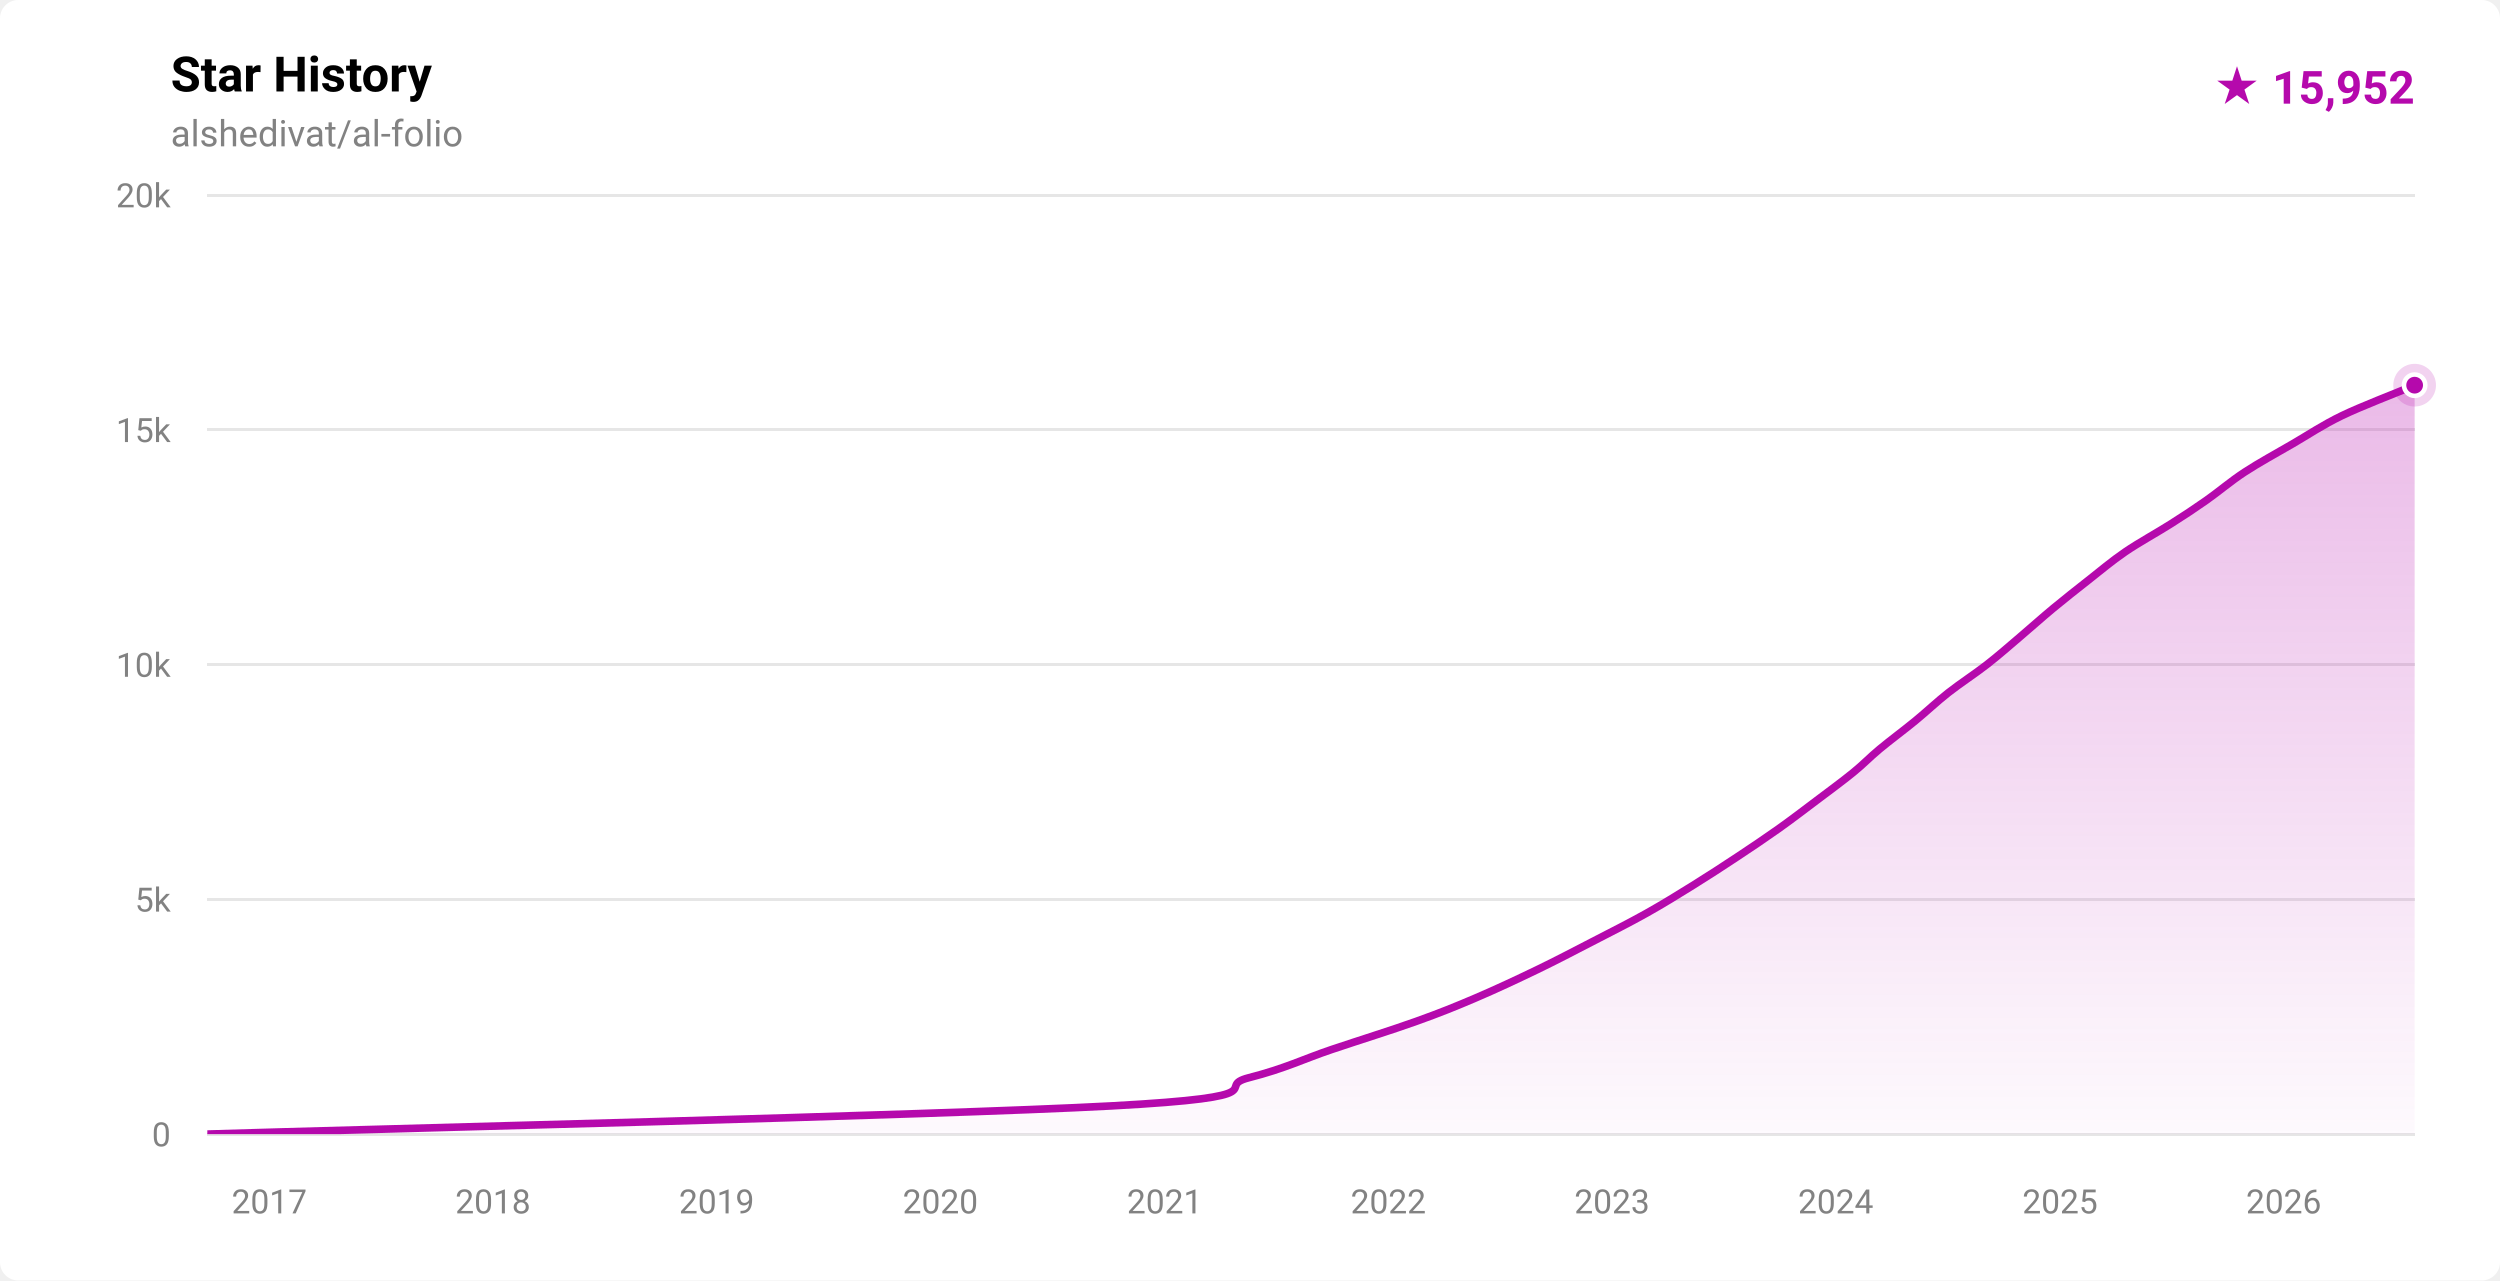
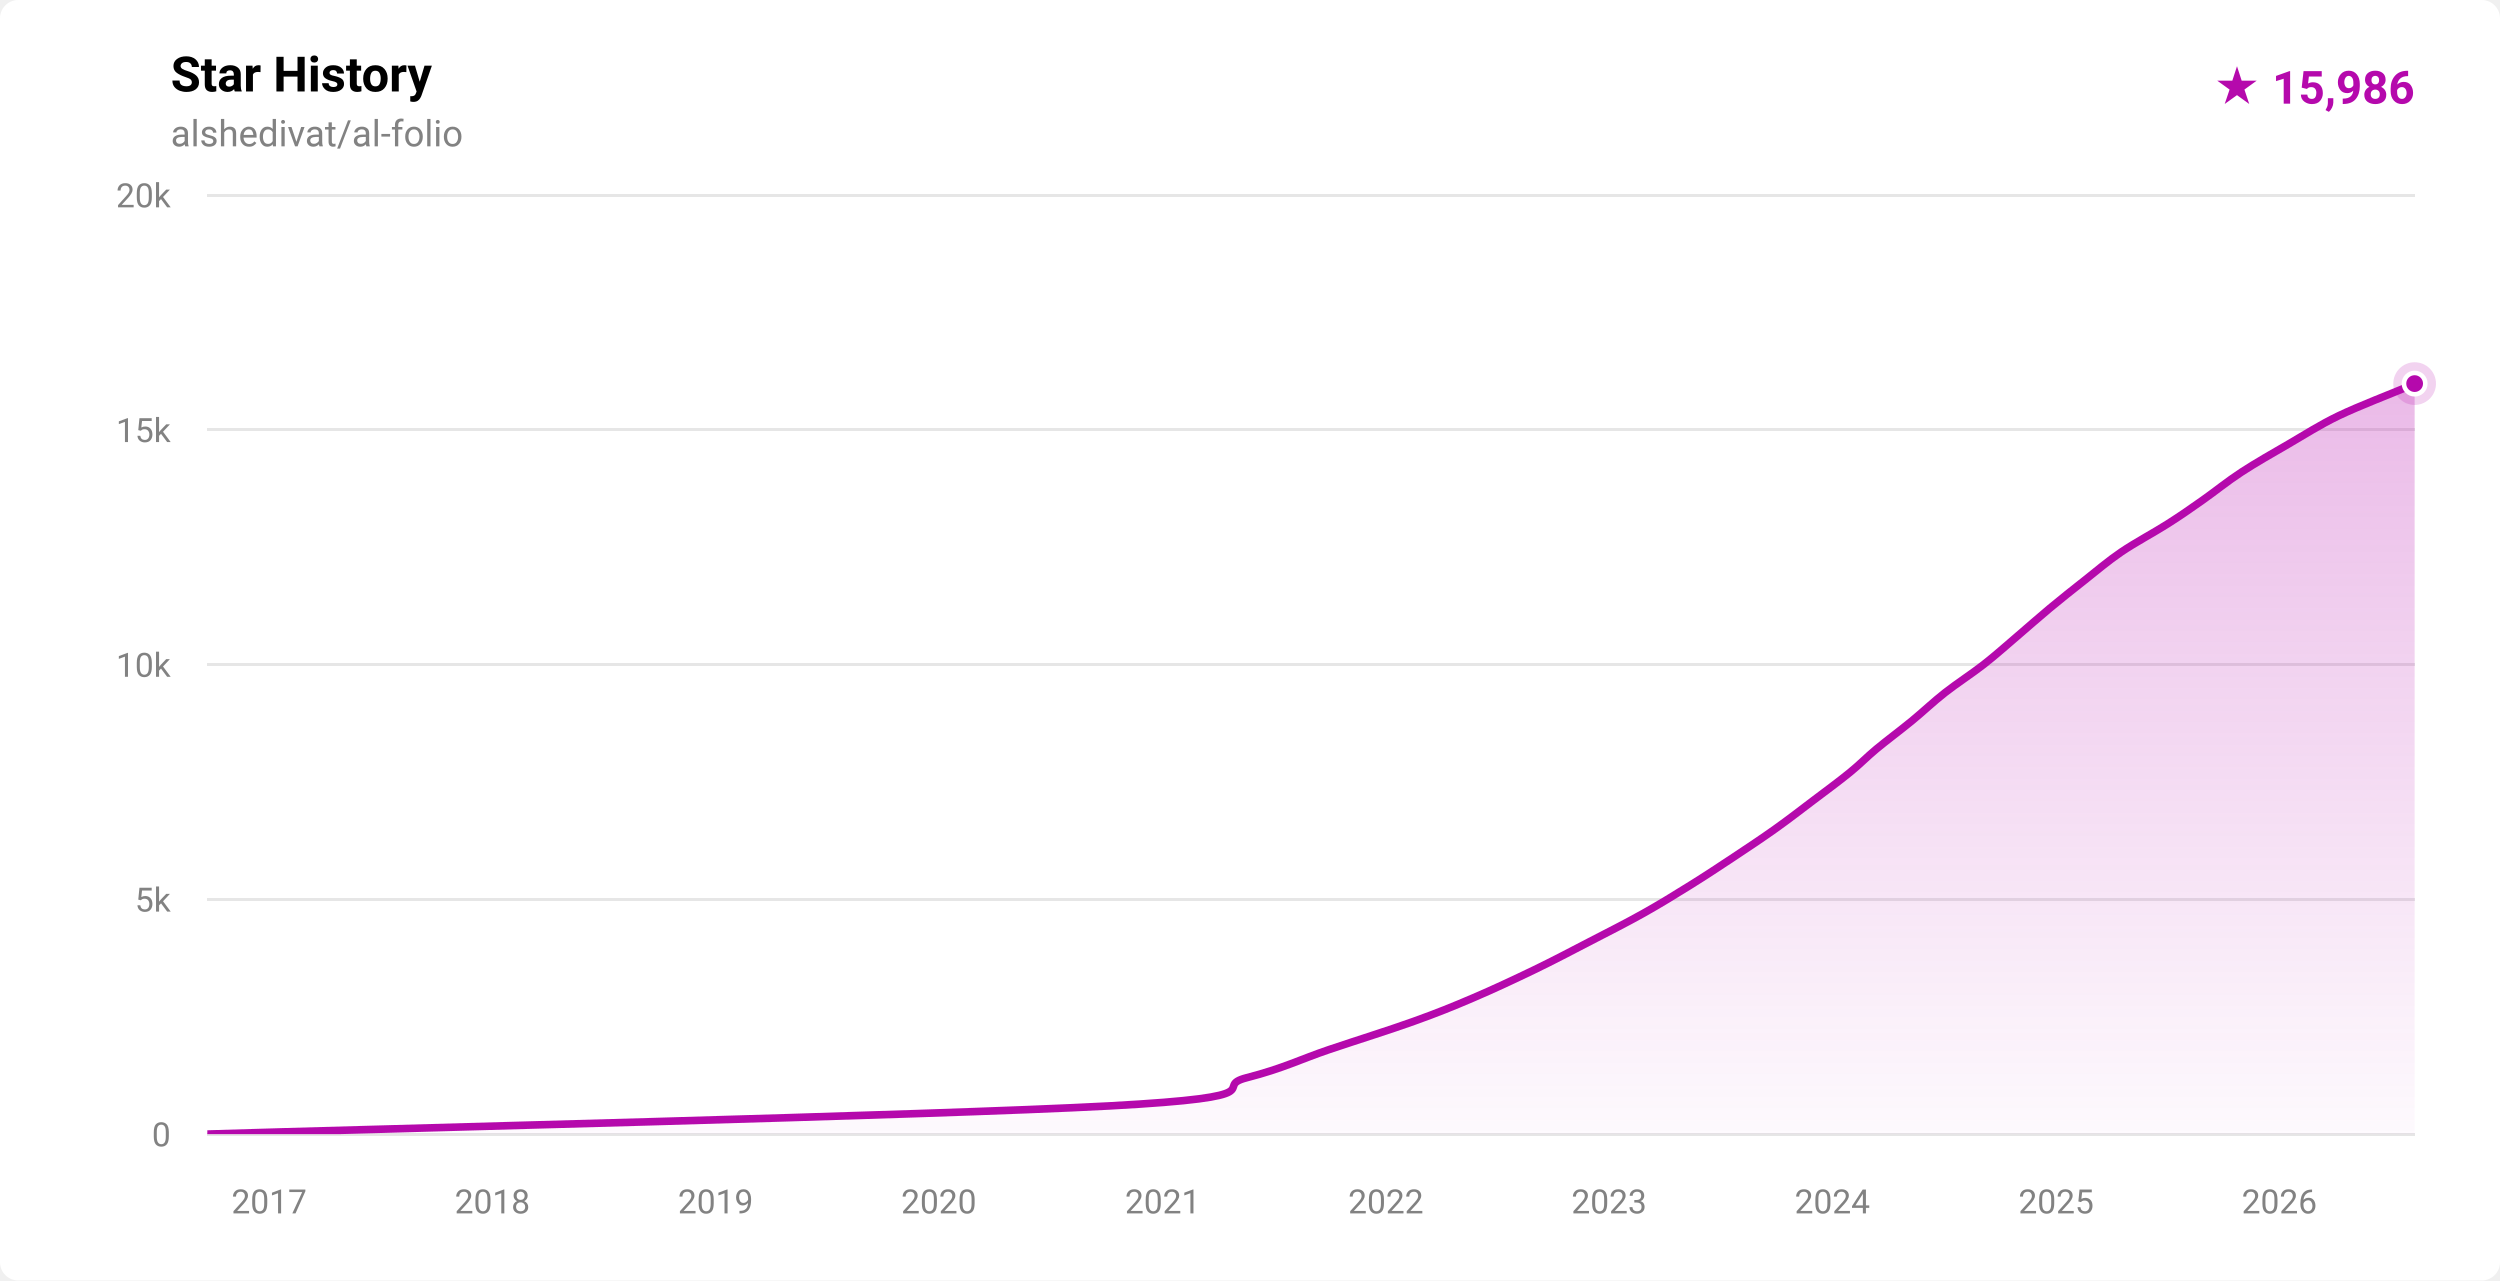
- <svg xmlns="http://www.w3.org/2000/svg" width="820" height="420" viewBox="0 0 820 420" role="img" aria-label="Star history for alshedivat/al-folio: 15952 stars">
+ <svg xmlns="http://www.w3.org/2000/svg" width="820" height="420" viewBox="0 0 820 420" role="img" aria-label="Star history for alshedivat/al-folio: 15986 stars">
  <defs>
    <linearGradient id="fill-light" x1="0" y1="0" x2="0" y2="1">
      <stop offset="0%" stop-color="rgba(181,9,172,0.28)" />
      <stop offset="100%" stop-color="rgba(181,9,172,0.02)" />
    </linearGradient>
    <clipPath id="plot-light">
      <rect x="68" y="64" width="724" height="308" />
    </clipPath>
  </defs>
  <style>
    .ttl { font: 600 16px -apple-system,BlinkMacSystemFont,'Segoe UI',Roboto,'Helvetica Neue',Arial,sans-serif; fill: #000000; }
    .sub { font: 400 12px -apple-system,BlinkMacSystemFont,'Segoe UI',Roboto,'Helvetica Neue',Arial,sans-serif; fill: #828282; }
    .ax  { font: 400 11px -apple-system,BlinkMacSystemFont,'Segoe UI',Roboto,'Helvetica Neue',Arial,sans-serif; fill: #828282; }
    .tot { font: 700 15px -apple-system,BlinkMacSystemFont,'Segoe UI',Roboto,'Helvetica Neue',Arial,sans-serif; fill: #b509ac; }
  </style>
  <rect width="820" height="420" fill="#ffffff" rx="6" />
  <text x="56" y="30" class="ttl">Star History</text>
  <text x="56" y="48" class="sub">alshedivat/al-folio</text>
-   <text x="792" y="34" text-anchor="end" class="tot">★ 15,952</text>
+   <text x="792" y="34" text-anchor="end" class="tot">★ 15,986</text>
  <g stroke="rgba(0,0,0,0.10)" stroke-width="1" shape-rendering="crispEdges">
    <line x1="68" y1="372.00" x2="792" y2="372.00" />
    <line x1="68" y1="295.00" x2="792" y2="295.00" />
    <line x1="68" y1="218.00" x2="792" y2="218.00" />
    <line x1="68" y1="141.00" x2="792" y2="141.00" />
    <line x1="68" y1="64.00" x2="792" y2="64.00" />
  </g>
  <g>
    <text x="56" y="376.00" text-anchor="end" class="ax">0</text>
    <text x="56" y="299.00" text-anchor="end" class="ax">5k</text>
    <text x="56" y="222.00" text-anchor="end" class="ax">10k</text>
    <text x="56" y="145.00" text-anchor="end" class="ax">15k</text>
    <text x="56" y="68.00" text-anchor="end" class="ax">20k</text>
  </g>
  <g>
-     <text x="88.33" y="398" text-anchor="middle" class="ax">2017</text>
-     <text x="161.69" y="398" text-anchor="middle" class="ax">2018</text>
-     <text x="235.06" y="398" text-anchor="middle" class="ax">2019</text>
-     <text x="308.43" y="398" text-anchor="middle" class="ax">2020</text>
-     <text x="382.00" y="398" text-anchor="middle" class="ax">2021</text>
-     <text x="455.37" y="398" text-anchor="middle" class="ax">2022</text>
-     <text x="528.74" y="398" text-anchor="middle" class="ax">2023</text>
-     <text x="602.11" y="398" text-anchor="middle" class="ax">2024</text>
-     <text x="675.68" y="398" text-anchor="middle" class="ax">2025</text>
-     <text x="749.05" y="398" text-anchor="middle" class="ax">2026</text>
+     <text x="88.28" y="398" text-anchor="middle" class="ax">2017</text>
+     <text x="161.50" y="398" text-anchor="middle" class="ax">2018</text>
+     <text x="234.72" y="398" text-anchor="middle" class="ax">2019</text>
+     <text x="307.93" y="398" text-anchor="middle" class="ax">2020</text>
+     <text x="381.35" y="398" text-anchor="middle" class="ax">2021</text>
+     <text x="454.56" y="398" text-anchor="middle" class="ax">2022</text>
+     <text x="527.78" y="398" text-anchor="middle" class="ax">2023</text>
+     <text x="601.00" y="398" text-anchor="middle" class="ax">2024</text>
+     <text x="674.41" y="398" text-anchor="middle" class="ax">2025</text>
+     <text x="747.63" y="398" text-anchor="middle" class="ax">2026</text>
  </g>
  <g clip-path="url(#plot-light)">
-     <path d="M 68.00,371.98 C 117.42,370.44 307.57,365.82 364.51,362.74 C 421.44,359.66 397.57,356.58 409.61,353.50 C 421.65,350.42 427.58,347.34 436.72,344.26 C 445.87,341.18 456.59,337.85 464.48,335.02 C 472.36,332.20 477.43,330.15 484.04,327.32 C 490.65,324.50 497.76,321.16 504.15,318.08 C 510.53,315.00 516.38,311.92 522.35,308.84 C 528.31,305.76 534.44,302.68 539.94,299.60 C 545.44,296.52 550.40,293.44 555.36,290.36 C 560.32,287.28 565.04,284.20 569.70,281.12 C 574.35,278.04 578.95,274.96 583.29,271.88 C 587.63,268.80 591.64,265.72 595.73,262.64 C 599.81,259.56 604.36,256.23 607.82,253.40 C 611.29,250.58 613.12,248.53 616.52,245.70 C 619.91,242.88 624.43,239.54 628.18,236.46 C 631.94,233.38 635.12,230.30 639.04,227.22 C 642.96,224.14 647.74,221.06 651.69,217.98 C 655.64,214.90 659.11,211.82 662.74,208.74 C 666.37,205.66 669.77,202.58 673.49,199.50 C 677.21,196.42 681.12,193.34 685.04,190.26 C 688.97,187.18 692.55,184.10 697.06,181.02 C 701.57,177.94 707.68,174.61 712.12,171.78 C 716.56,168.96 719.68,166.91 723.71,164.08 C 727.73,161.26 731.56,157.92 736.26,154.84 C 740.97,151.76 746.64,148.68 751.95,145.60 C 757.26,142.52 761.74,139.44 768.11,136.36 C 774.48,133.28 786.19,128.80 790.17,127.12 C 794.15,125.45 791.70,126.47 792.00,126.34 L 792.00,372.00 L 68.00,372.00 Z" fill="url(#fill-light)" />
-     <path d="M 68.00,371.98 C 117.42,370.44 307.57,365.82 364.51,362.74 C 421.44,359.66 397.57,356.58 409.61,353.50 C 421.65,350.42 427.58,347.34 436.72,344.26 C 445.87,341.18 456.59,337.85 464.48,335.02 C 472.36,332.20 477.43,330.15 484.04,327.32 C 490.65,324.50 497.76,321.16 504.15,318.08 C 510.53,315.00 516.38,311.92 522.35,308.84 C 528.31,305.76 534.44,302.68 539.94,299.60 C 545.44,296.52 550.40,293.44 555.36,290.36 C 560.32,287.28 565.04,284.20 569.70,281.12 C 574.35,278.04 578.95,274.96 583.29,271.88 C 587.63,268.80 591.64,265.72 595.73,262.64 C 599.81,259.56 604.36,256.23 607.82,253.40 C 611.29,250.58 613.12,248.53 616.52,245.70 C 619.91,242.88 624.43,239.54 628.18,236.46 C 631.94,233.38 635.12,230.30 639.04,227.22 C 642.96,224.14 647.74,221.06 651.69,217.98 C 655.64,214.90 659.11,211.82 662.74,208.74 C 666.37,205.66 669.77,202.58 673.49,199.50 C 677.21,196.42 681.12,193.34 685.04,190.26 C 688.97,187.18 692.55,184.10 697.06,181.02 C 701.57,177.94 707.68,174.61 712.12,171.78 C 716.56,168.96 719.68,166.91 723.71,164.08 C 727.73,161.26 731.56,157.92 736.26,154.84 C 740.97,151.76 746.64,148.68 751.95,145.60 C 757.26,142.52 761.74,139.44 768.11,136.36 C 774.48,133.28 786.19,128.80 790.17,127.12 C 794.15,125.45 791.70,126.47 792.00,126.34" fill="none" stroke="#b509ac" stroke-width="2.5" stroke-linecap="round" stroke-linejoin="round" />
+     <path d="M 68.00,371.98 C 117.32,370.44 307.08,365.82 363.89,362.74 C 420.71,359.66 396.89,356.58 408.90,353.50 C 420.91,350.42 426.83,347.34 435.96,344.26 C 445.08,341.18 455.78,337.85 463.65,335.02 C 471.52,332.20 476.57,330.15 483.17,327.32 C 489.78,324.50 496.90,321.16 503.28,318.08 C 509.65,315.00 515.47,311.92 521.42,308.84 C 527.37,305.76 533.48,302.68 538.97,299.60 C 544.47,296.52 549.45,293.44 554.40,290.36 C 559.35,287.28 564.01,284.20 568.66,281.12 C 573.30,278.04 577.94,274.96 582.27,271.88 C 586.60,268.80 590.57,265.72 594.64,262.64 C 598.71,259.56 603.25,256.23 606.71,253.40 C 610.18,250.58 612.04,248.53 615.43,245.70 C 618.83,242.88 623.33,239.54 627.08,236.46 C 630.83,233.38 634.01,230.30 637.94,227.22 C 641.86,224.14 646.67,221.06 650.62,217.98 C 654.56,214.90 657.97,211.82 661.59,208.74 C 665.21,205.66 668.64,202.58 672.35,199.50 C 676.06,196.42 679.93,193.34 683.85,190.26 C 687.76,187.18 691.30,184.10 695.83,181.02 C 700.37,177.94 706.64,174.61 711.07,171.78 C 715.50,168.96 718.41,166.91 722.43,164.08 C 726.46,161.26 730.51,157.92 735.23,154.84 C 739.94,151.76 745.40,148.68 750.71,145.60 C 756.03,142.52 760.71,139.44 767.10,136.36 C 773.50,133.28 784.94,128.88 789.09,127.12 C 793.24,125.37 791.52,126.03 792.00,125.82 L 792.00,372.00 L 68.00,372.00 Z" fill="url(#fill-light)" />
+     <path d="M 68.00,371.98 C 117.32,370.44 307.08,365.82 363.89,362.74 C 420.71,359.66 396.89,356.58 408.90,353.50 C 420.91,350.42 426.83,347.34 435.96,344.26 C 445.08,341.18 455.78,337.85 463.65,335.02 C 471.52,332.20 476.57,330.15 483.17,327.32 C 489.78,324.50 496.90,321.16 503.28,318.08 C 509.65,315.00 515.47,311.92 521.42,308.84 C 527.37,305.76 533.48,302.68 538.97,299.60 C 544.47,296.52 549.45,293.44 554.40,290.36 C 559.35,287.28 564.01,284.20 568.66,281.12 C 573.30,278.04 577.94,274.96 582.27,271.88 C 586.60,268.80 590.57,265.72 594.64,262.64 C 598.71,259.56 603.25,256.23 606.71,253.40 C 610.18,250.58 612.04,248.53 615.43,245.70 C 618.83,242.88 623.33,239.54 627.08,236.46 C 630.83,233.38 634.01,230.30 637.94,227.22 C 641.86,224.14 646.67,221.06 650.62,217.98 C 654.56,214.90 657.97,211.82 661.59,208.74 C 665.21,205.66 668.64,202.58 672.35,199.50 C 676.06,196.42 679.93,193.34 683.85,190.26 C 687.76,187.18 691.30,184.10 695.83,181.02 C 700.37,177.94 706.64,174.61 711.07,171.78 C 715.50,168.96 718.41,166.91 722.43,164.08 C 726.46,161.26 730.51,157.92 735.23,154.84 C 739.94,151.76 745.40,148.68 750.71,145.60 C 756.03,142.52 760.71,139.44 767.10,136.36 C 773.50,133.28 784.94,128.88 789.09,127.12 C 793.24,125.37 791.52,126.03 792.00,125.82" fill="none" stroke="#b509ac" stroke-width="2.5" stroke-linecap="round" stroke-linejoin="round" />
  </g>
-   <circle cx="792.00" cy="126.34" r="7" fill="#b509ac" opacity="0.18" />
-   <circle cx="792.00" cy="126.34" r="3.5" fill="#b509ac" stroke="#ffffff" stroke-width="1.5" />
+   <circle cx="792.00" cy="125.82" r="7" fill="#b509ac" opacity="0.18" />
+   <circle cx="792.00" cy="125.82" r="3.5" fill="#b509ac" stroke="#ffffff" stroke-width="1.5" />
</svg>
